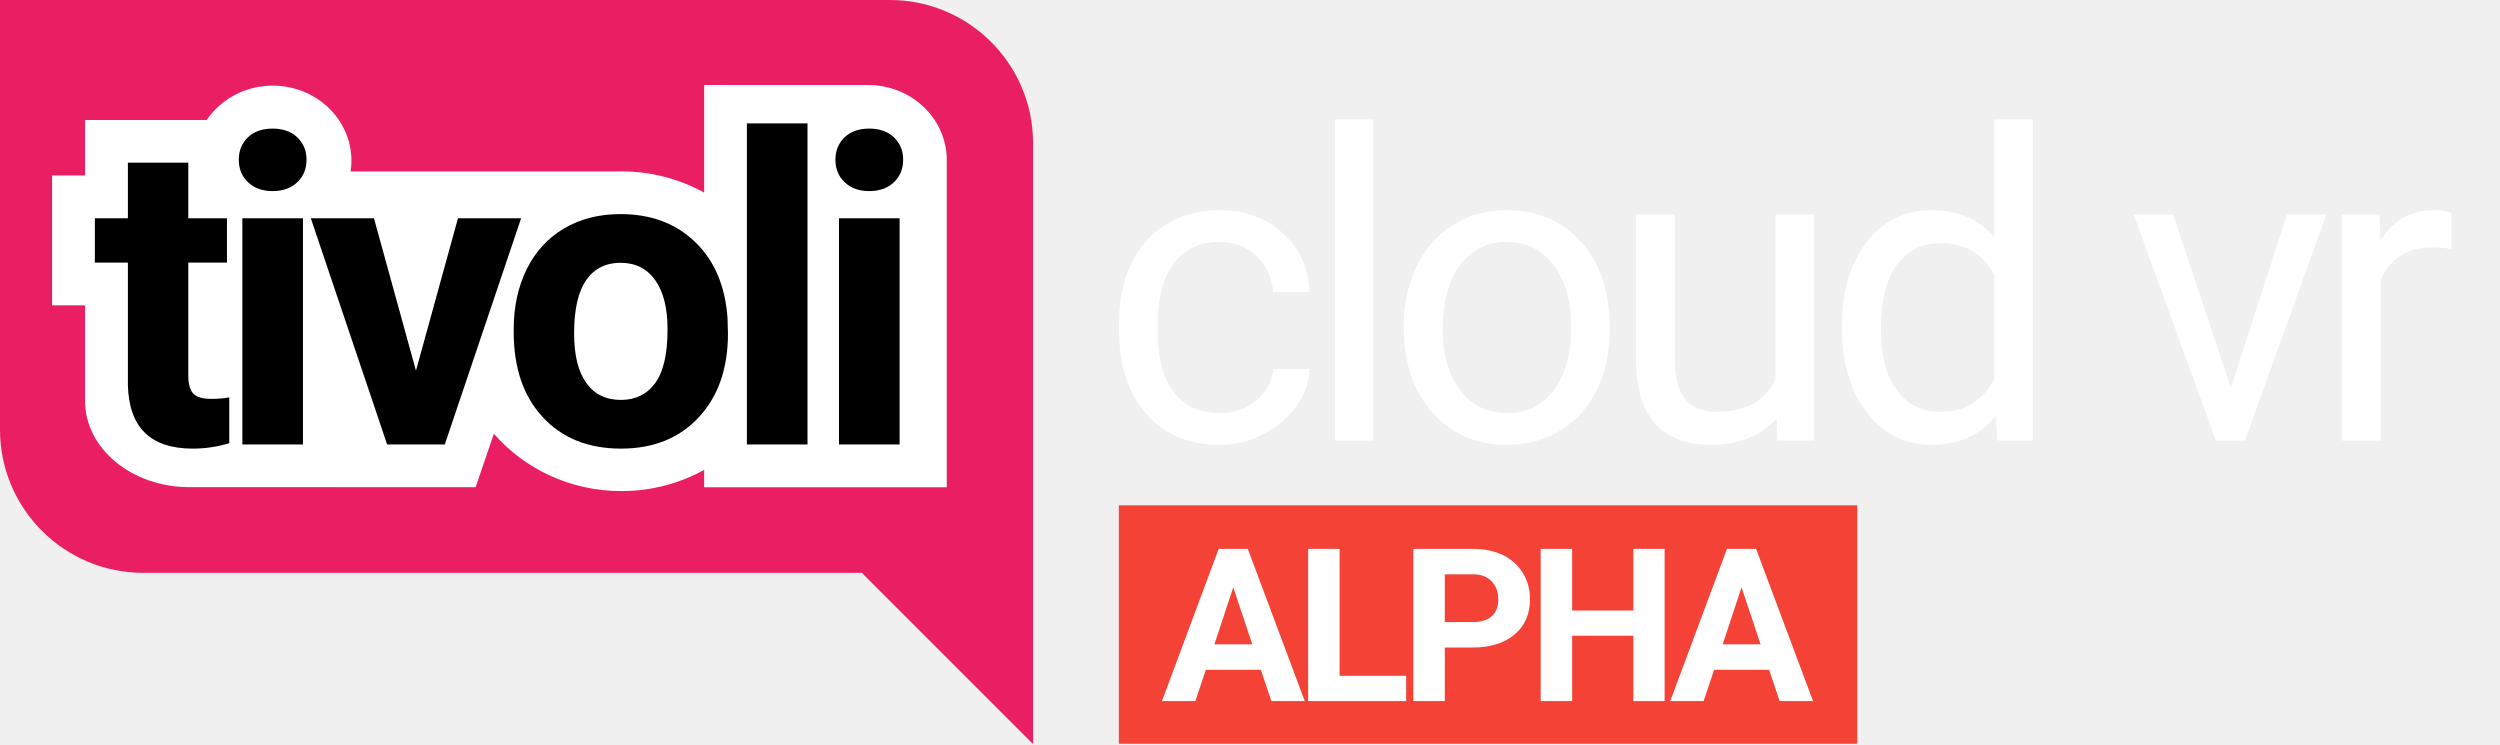
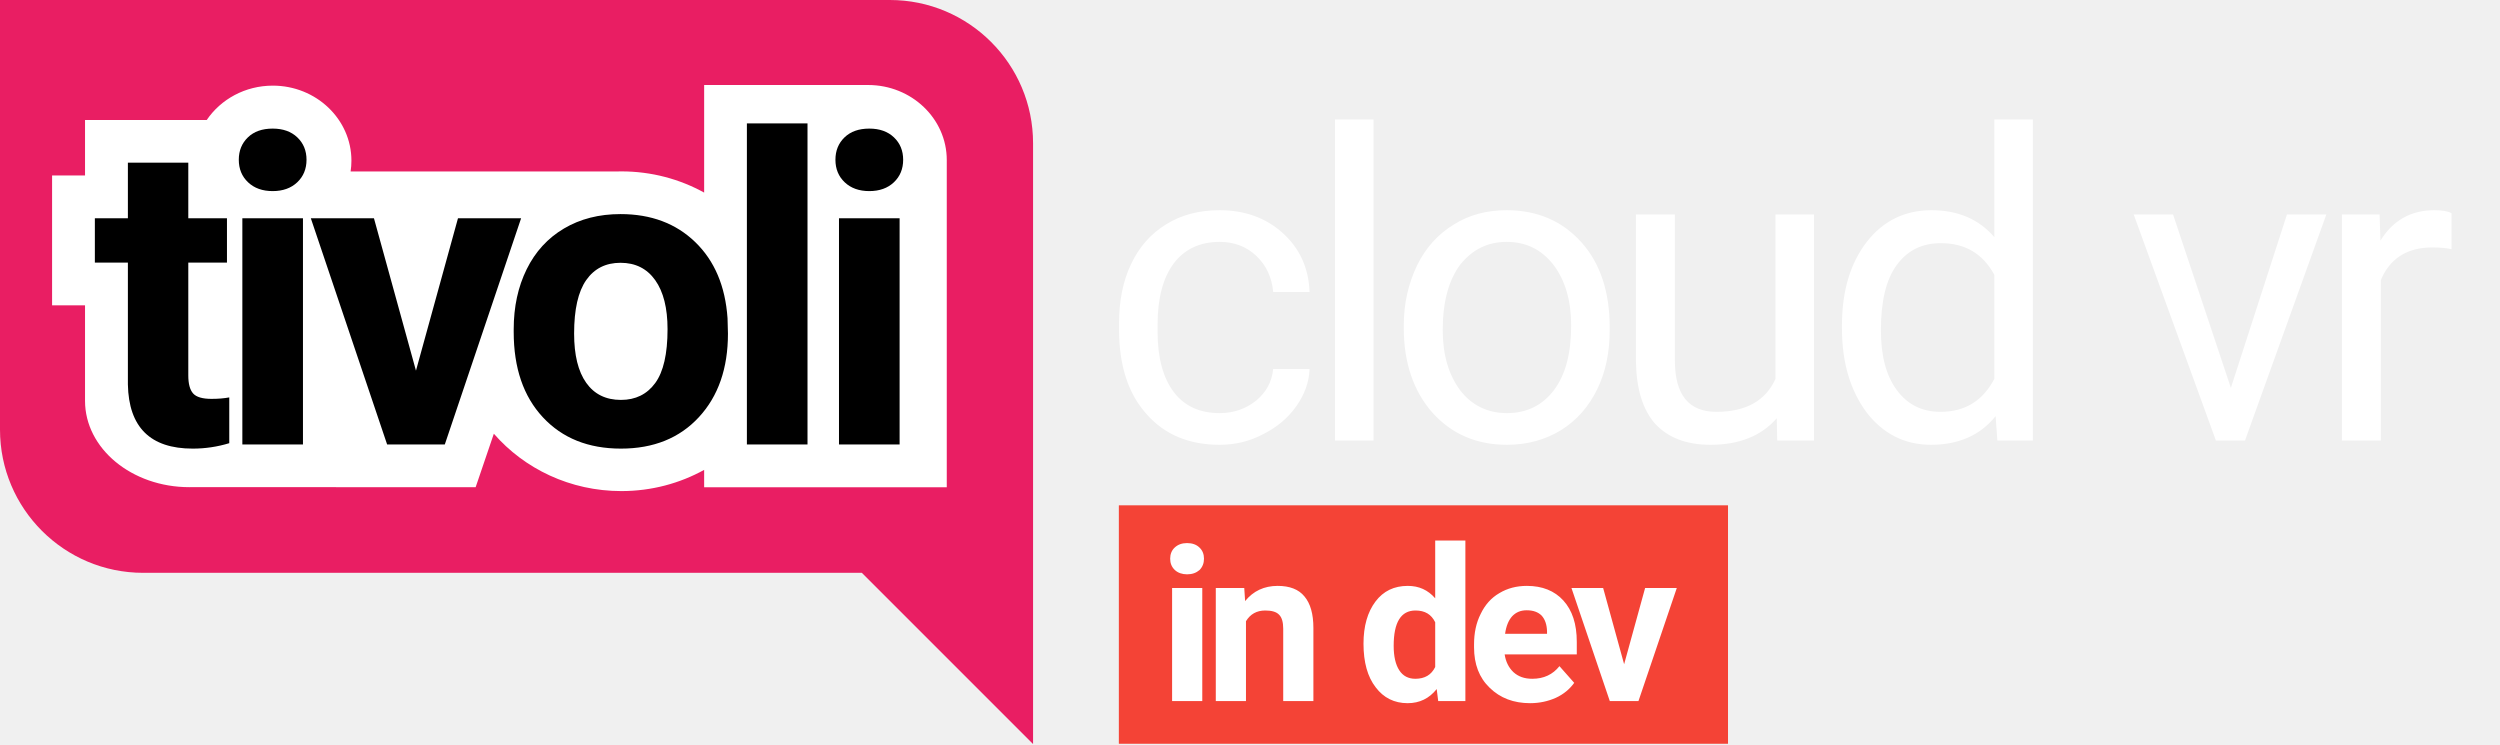
- <svg xmlns="http://www.w3.org/2000/svg" viewBox="0 0 584 174" fill-rule="evenodd" clip-rule="evenodd" stroke-linejoin="round" stroke-miterlimit="2">
+ <svg xmlns="http://www.w3.org/2000/svg" viewBox="0 0 584 174" fill-rule="evenodd" clip-rule="evenodd" stroke-linejoin="round" stroke-miterlimit="1.414">
  <path d="M207.871 0c18.463 0 33.453 14.99 33.453 33.453v140.36l-40-40H33.453C14.99 133.813 0 118.823 0 100.36V0h207.871z" fill="#e91e63" />
-   <path d="M284.911 96.504c3.3 0 6.1-1 8.5-2.9 2.4-2 3.7-4.4 4-7.4h8.5c-.1 3.1-1.2 6-3.1 8.7-1.9 2.7-4.5 4.9-7.7 6.5-3.2 1.7-6.6 2.5-10.2 2.5-7.2 0-12.9-2.4-17.1-7.2-4.3-4.8-6.4-11.4-6.4-19.7v-1.5c0-5.2.9-9.8 2.8-13.8s4.6-7.1 8.2-9.3c3.5-2.2 7.7-3.3 12.5-3.3 5.9 0 10.8 1.8 14.7 5.3 4 3.6 6.1 8.2 6.3 13.8h-8.5c-.3-3.4-1.6-6.2-3.9-8.4s-5.2-3.3-8.6-3.3c-4.6 0-8.2 1.7-10.7 5s-3.8 8.1-3.8 14.3v1.7c0 6.1 1.3 10.8 3.8 14.1 2.5 3.3 6.1 4.9 10.7 4.9zm26.943-68.6h9v75h-9zm16.068 48.1c0-5.2 1.1-9.8 3.1-14 2-4.1 4.9-7.3 8.5-9.5 3.6-2.3 7.8-3.4 12.4-3.4 7.2 0 13 2.5 17.5 7.5 4.4 4.9 6.6 11.6 6.6 19.8v.7c0 5.1-.9 9.7-2.9 13.8-2 4.1-4.8 7.3-8.5 9.6-3.6 2.2-7.8 3.4-12.6 3.4-7.1 0-12.9-2.5-17.4-7.5-4.4-5-6.7-11.6-6.7-19.8v-.6zm9.1 1.1c0 5.8 1.4 10.5 4.1 14.1 2.7 3.5 6.4 5.3 10.9 5.3 4.6 0 8.3-1.8 11-5.4 2.7-3.6 4-8.6 4-15.1 0-5.8-1.4-10.5-4.1-14.1-2.8-3.6-6.4-5.4-11-5.4-4.4 0-8 1.8-10.8 5.3-2.7 3.6-4.1 8.7-4.1 15.3zm78.031 20.6c-3.6 4.1-8.7 6.2-15.5 6.2-5.7 0-9.9-1.7-12.9-4.9-2.9-3.3-4.4-8.1-4.5-14.6v-34.3h9.1v34.1c0 8 3.2 12 9.7 12 6.9 0 11.5-2.6 13.8-7.7v-38.4h9v52.8h-8.6l-.1-5.2zm15.227-21.7c0-8.1 2-14.6 5.8-19.5s8.9-7.4 15.1-7.4c6.2 0 11.1 2.1 14.7 6.3v-27.5h9v75h-8.3l-.4-5.7c-3.6 4.5-8.7 6.7-15.1 6.7-6.1 0-11.1-2.5-15-7.5-3.8-5.1-5.8-11.6-5.8-19.7v-.7zm9.1 1.1c0 6 1.2 10.6 3.7 14 2.5 3.4 5.9 5.1 10.2 5.1 5.8 0 9.9-2.6 12.6-7.7v-24.3c-2.7-5-6.9-7.4-12.5-7.4-4.4 0-7.8 1.7-10.3 5.1-2.5 3.4-3.7 8.5-3.7 15.2zm81.753 13.5l13.1-40.5h9.2l-19 52.8h-6.8l-19.2-52.8h9.2l13.5 40.5zm51.537-32.4c-1.4-.3-2.9-.4-4.5-.4-5.9 0-9.9 2.6-12 7.6v37.5h-9.1v-52.8h8.8l.2 6.1c2.9-4.7 7.1-7.1 12.6-7.1 1.7 0 3.1.2 4 .7v8.4z" fill="#fff" fill-rule="nonzero" />
-   <path d="M164.489 44.991V19.85h38.267v.009l.042-.001c10.137 0 18.367 7.854 18.367 17.528l-.001.192v76.253h-56.675v-4.068c-5.694 3.151-12.295 4.954-19.331 4.954-11.963 0-22.669-5.211-29.796-13.4l-4.254 12.499-65.925-.028c-.314.01-.63.015-.947.015-13.452 0-24.374-9.035-24.374-20.164l.001-.219V71.329h-7.697V40.994h7.697V28.025h28.433c3.273-4.825 8.963-8.02 15.429-8.02 10.137 0 18.367 7.853 18.367 17.527 0 .858-.065 1.702-.19 2.527h61.91c.447-.015.895-.022 1.346-.022 7.036 0 13.637 1.803 19.331 4.954z" fill="#fff" />
-   <path d="M43.986 37.999v12.989h9.033v10.351h-9.033v26.367c0 1.954.374 3.353 1.123 4.2.748.846 2.181 1.269 4.296 1.269 1.563 0 2.946-.114 4.151-.342v10.694a29.06 29.06 0 0 1-8.545 1.269c-9.896 0-14.941-4.996-15.137-14.99V61.339h-7.715V50.988h7.715V37.999h14.112zm76.015 38.916c0-5.24 1.009-9.912 3.028-14.013 2.018-4.102 4.923-7.276 8.715-9.522 3.793-2.246 8.195-3.369 13.208-3.369 7.129 0 12.948 2.181 17.456 6.543 4.509 4.362 7.024 10.287 7.544 17.774l.098 3.613c0 8.105-2.262 14.608-6.787 19.507-4.525 4.899-10.596 7.348-18.213 7.348-7.617 0-13.696-2.441-18.237-7.324-4.541-4.883-6.812-11.523-6.812-19.922v-.635zm68.633 26.905h-14.16v-75h14.16v75zm-117.861 0h-14.16V50.988h14.16v52.832zm139.375 0h-14.16V50.988h14.16v52.832zm-106.241 0H90.431L72.609 50.988h14.746l9.814 35.595 9.815-35.595h14.746l-17.823 52.832zm30.206-25.903c0 5.021.944 8.86 2.832 11.517s4.589 3.985 8.105 3.985c3.418 0 6.087-1.312 8.008-3.936 1.92-2.625 2.881-6.822 2.881-12.593 0-4.923-.961-8.737-2.881-11.443-1.921-2.706-4.623-4.059-8.106-4.059-3.45 0-6.119 1.345-8.007 4.035-1.888 2.689-2.832 6.854-2.832 12.494zM55.782 37.316c0-2.116.708-3.858 2.124-5.225 1.416-1.367 3.345-2.051 5.787-2.051 2.408 0 4.329.684 5.761 2.051 1.433 1.367 2.149 3.109 2.149 5.225 0 2.148-.725 3.906-2.173 5.273-1.449 1.367-3.361 2.051-5.737 2.051-2.377 0-4.289-.684-5.738-2.051-1.448-1.367-2.173-3.125-2.173-5.273zm139.375 0c0-2.116.708-3.858 2.124-5.225 1.416-1.367 3.345-2.051 5.787-2.051 2.408 0 4.329.684 5.761 2.051 1.433 1.367 2.149 3.109 2.149 5.225 0 2.148-.725 3.906-2.173 5.273-1.449 1.367-3.361 2.051-5.737 2.051-2.377 0-4.289-.684-5.738-2.051-1.448-1.367-2.173-3.125-2.173-5.273z" fill-rule="nonzero" />
-   <path fill="#f44336" d="M261.362 118.043h172.5v55.7h-172.5z" />
-   <path d="M294.535 156.463h-12.85l-2.45 7.3h-7.8l13.25-35.55h6.8l13.3 35.55h-7.8l-2.45-7.3zm-10.85-5.95h8.85l-4.45-13.3-4.4 13.3zm29.243 7.35h15.55v5.9h-22.9v-35.55h7.35v29.65zm24.575-6.6v12.5h-7.35v-35.55h13.9c2.65 0 5 .5 7.05 1.45 2 1 3.55 2.4 4.65 4.2 1.1 1.8 1.65 3.85 1.65 6.1 0 3.5-1.2 6.25-3.6 8.25-2.35 2-5.65 3.05-9.9 3.05h-6.4zm0-5.95h6.55c1.95 0 3.4-.45 4.4-1.35 1.05-.95 1.55-2.25 1.55-3.95 0-1.7-.5-3.15-1.55-4.2-1-1.1-2.45-1.65-4.25-1.65h-6.7v11.15zm51.351 18.45h-7.3v-15.25h-14.3v15.25h-7.35v-35.55h7.35v14.4h14.3v-14.4h7.3v35.55zm24.417-7.3h-12.85l-2.45 7.3h-7.8l13.25-35.55h6.8l13.3 35.55h-7.8l-2.45-7.3zm-10.85-5.95h8.85l-4.45-13.3-4.4 13.3z" fill="#fff" fill-rule="nonzero" />
+   <path d="M284.911 96.504c3.3 0 6.1-1 8.5-2.9 2.4-2 3.7-4.4 4-7.4h8.5c-.1 3.1-1.2 6-3.1 8.7-1.9 2.7-4.5 4.9-7.7 6.5-3.2 1.7-6.6 2.5-10.2 2.5-7.2 0-12.9-2.4-17.1-7.2-4.3-4.8-6.4-11.4-6.4-19.7v-1.5c0-5.2.9-9.8 2.8-13.8s4.6-7.1 8.2-9.3c3.5-2.2 7.7-3.3 12.5-3.3 5.9 0 10.8 1.8 14.7 5.3 4 3.6 6.1 8.2 6.3 13.8h-8.5c-.3-3.4-1.6-6.2-3.9-8.4s-5.2-3.3-8.6-3.3c-4.6 0-8.2 1.7-10.7 5s-3.8 8.1-3.8 14.3v1.7c0 6.1 1.3 10.8 3.8 14.1 2.5 3.3 6.1 4.9 10.7 4.9zM311.854 27.904h9v75h-9zM327.922 76.004c0-5.2 1.1-9.8 3.1-14 2-4.1 4.9-7.3 8.5-9.5 3.6-2.3 7.8-3.4 12.4-3.4 7.2 0 13 2.5 17.5 7.5 4.4 4.9 6.6 11.6 6.6 19.8v.7c0 5.1-.9 9.7-2.9 13.8-2 4.1-4.8 7.3-8.5 9.6-3.6 2.2-7.8 3.4-12.6 3.4-7.1 0-12.9-2.5-17.4-7.5-4.4-5-6.7-11.6-6.7-19.8v-.6zm9.1 1.1c0 5.8 1.4 10.5 4.1 14.1 2.7 3.5 6.4 5.3 10.9 5.3 4.6 0 8.3-1.8 11-5.4 2.7-3.6 4-8.6 4-15.1 0-5.8-1.4-10.5-4.1-14.1-2.8-3.6-6.4-5.4-11-5.4-4.4 0-8 1.8-10.8 5.3-2.7 3.6-4.1 8.7-4.1 15.3zM415.053 97.704c-3.6 4.1-8.7 6.2-15.5 6.2-5.7 0-9.9-1.7-12.9-4.9-2.9-3.3-4.4-8.1-4.5-14.6v-34.3h9.1v34.1c0 8 3.2 12 9.7 12 6.9 0 11.5-2.6 13.8-7.7v-38.4h9v52.8h-8.6l-.1-5.2zM430.28 76.004c0-8.1 2-14.6 5.8-19.5s8.9-7.4 15.1-7.4c6.2 0 11.1 2.1 14.7 6.3v-27.5h9v75h-8.3l-.4-5.7c-3.6 4.5-8.7 6.7-15.1 6.7-6.1 0-11.1-2.5-15-7.5-3.8-5.1-5.8-11.6-5.8-19.7v-.7zm9.1 1.1c0 6 1.2 10.6 3.7 14 2.5 3.4 5.9 5.1 10.2 5.1 5.8 0 9.9-2.6 12.6-7.7v-24.3c-2.7-5-6.9-7.4-12.5-7.4-4.4 0-7.8 1.7-10.3 5.1-2.5 3.4-3.7 8.5-3.7 15.2zM521.133 90.604l13.1-40.5h9.2l-19 52.8h-6.8l-19.2-52.8h9.2l13.5 40.5zM572.67 58.204c-1.4-.3-2.9-.4-4.5-.4-5.9 0-9.9 2.6-12 7.6v37.5h-9.1v-52.8h8.8l.2 6.1c2.9-4.7 7.1-7.1 12.6-7.1 1.7 0 3.1.2 4 .7v8.4z" fill="#fff" fill-rule="nonzero" />
+   <g>
+     <path d="M164.489 44.991V19.85h38.267v.009l.042-.001c10.137 0 18.367 7.854 18.367 17.528l-.001.192v76.253h-56.675v-4.068c-5.694 3.151-12.295 4.954-19.331 4.954-11.963 0-22.669-5.211-29.796-13.4l-4.254 12.499-65.925-.028c-.314.01-.63.015-.947.015-13.452 0-24.374-9.035-24.374-20.164l.001-.219V71.329h-7.697V40.994h7.697V28.025h28.433c3.273-4.825 8.963-8.02 15.429-8.02 10.137 0 18.367 7.853 18.367 17.527 0 .858-.065 1.702-.19 2.527h61.91c.447-.015.895-.022 1.346-.022 7.036 0 13.637 1.803 19.331 4.954z" fill="#fff" />
+   </g>
+   <g>
+     <path d="M43.986 37.999v12.989h9.033v10.351h-9.033v26.367c0 1.954.374 3.353 1.123 4.2.748.846 2.181 1.269 4.296 1.269 1.563 0 2.946-.114 4.151-.342v10.694a29.06 29.06 0 01-8.545 1.269c-9.896 0-14.941-4.996-15.137-14.99V61.339h-7.715V50.988h7.715V37.999h14.112zm76.015 38.916c0-5.24 1.009-9.912 3.028-14.013 2.018-4.102 4.923-7.276 8.715-9.522 3.793-2.246 8.195-3.369 13.208-3.369 7.129 0 12.948 2.181 17.456 6.543 4.509 4.362 7.024 10.287 7.544 17.774l.098 3.613c0 8.105-2.262 14.608-6.787 19.507-4.525 4.899-10.596 7.348-18.213 7.348-7.617 0-13.696-2.441-18.237-7.324-4.541-4.883-6.812-11.523-6.812-19.922v-.635zm68.633 26.905h-14.16v-75h14.16v75zm-117.861 0h-14.16V50.988h14.16v52.832zm139.375 0h-14.16V50.988h14.16v52.832zm-106.241 0H90.431L72.609 50.988h14.746l9.814 35.595 9.815-35.595h14.746l-17.823 52.832zm30.206-25.903c0 5.021.944 8.86 2.832 11.517s4.589 3.985 8.105 3.985c3.418 0 6.087-1.312 8.008-3.936 1.92-2.625 2.881-6.822 2.881-12.593 0-4.923-.961-8.737-2.881-11.443-1.921-2.706-4.623-4.059-8.106-4.059-3.45 0-6.119 1.345-8.007 4.035-1.888 2.689-2.832 6.854-2.832 12.494zM55.782 37.316c0-2.116.708-3.858 2.124-5.225 1.416-1.367 3.345-2.051 5.787-2.051 2.408 0 4.329.684 5.761 2.051 1.433 1.367 2.149 3.109 2.149 5.225 0 2.148-.725 3.906-2.173 5.273-1.449 1.367-3.361 2.051-5.737 2.051-2.377 0-4.289-.684-5.738-2.051-1.448-1.367-2.173-3.125-2.173-5.273zm139.375 0c0-2.116.708-3.858 2.124-5.225 1.416-1.367 3.345-2.051 5.787-2.051 2.408 0 4.329.684 5.761 2.051 1.433 1.367 2.149 3.109 2.149 5.225 0 2.148-.725 3.906-2.173 5.273-1.449 1.367-3.361 2.051-5.737 2.051-2.377 0-4.289-.684-5.738-2.051-1.448-1.367-2.173-3.125-2.173-5.273z" fill-rule="nonzero" />
+   </g>
+   <g>
+     <path fill="#f44336" d="M261.363 118.043h142.3v55.7h-142.3z" />
+     <path d="M280.852 163.763h-7.05v-26.4h7.05v26.4zm-7.5-33.25c0-1.05.35-1.95 1.05-2.6.75-.7 1.7-1.05 2.9-1.05s2.2.35 2.9 1.05c.7.65 1.05 1.55 1.05 2.6s-.35 1.95-1.05 2.65c-.75.65-1.7 1-2.9 1-1.15 0-2.15-.35-2.85-1-.75-.7-1.1-1.6-1.1-2.65zM290.659 137.363l.2 3.05c1.9-2.35 4.45-3.55 7.6-3.55 2.8 0 4.9.8 6.25 2.45 1.4 1.65 2.1 4.1 2.1 7.4v17.05h-7.05v-16.9c0-1.5-.3-2.6-.95-3.25-.65-.7-1.75-1-3.25-1-2 0-3.5.85-4.5 2.5v18.65h-7.05v-26.4h6.65zM318.513 150.363c0-4.1.95-7.4 2.8-9.85 1.85-2.45 4.35-3.65 7.55-3.65 2.6 0 4.7.95 6.4 2.9v-13.5h7.05v37.5h-6.35l-.35-2.8c-1.75 2.2-4 3.3-6.8 3.3-3.1 0-5.6-1.25-7.45-3.7-1.9-2.45-2.85-5.85-2.85-10.2zm7.05.5c0 2.5.45 4.4 1.3 5.7.85 1.35 2.15 2 3.75 2 2.2 0 3.75-.9 4.65-2.75v-10.45c-.9-1.85-2.4-2.75-4.6-2.75-3.4 0-5.1 2.75-5.1 8.25zM357.437 164.263c-3.85 0-7-1.2-9.45-3.6-2.45-2.35-3.65-5.5-3.65-9.45v-.7c0-2.65.5-5.05 1.55-7.1 1-2.1 2.45-3.75 4.35-4.85 1.9-1.15 4.05-1.7 6.45-1.7 3.6 0 6.45 1.15 8.5 3.4 2.1 2.3 3.15 5.5 3.15 9.7v2.9h-16.85c.25 1.7.95 3.1 2.05 4.15 1.15 1.05 2.6 1.55 4.4 1.55 2.7 0 4.8-1 6.35-2.95l3.45 3.9c-1.05 1.45-2.45 2.65-4.3 3.5-1.8.8-3.8 1.25-6 1.25zm-.8-21.7c-1.4 0-2.5.45-3.4 1.4-.85.95-1.4 2.3-1.65 4.1h9.8v-.6c-.05-1.55-.45-2.75-1.25-3.65-.85-.85-2-1.25-3.5-1.25zM379.396 155.163l4.9-17.8h7.4l-8.95 26.4h-6.7l-8.95-26.4h7.4l4.9 17.8z" fill="#fff" fill-rule="nonzero" />
+   </g>
</svg>
